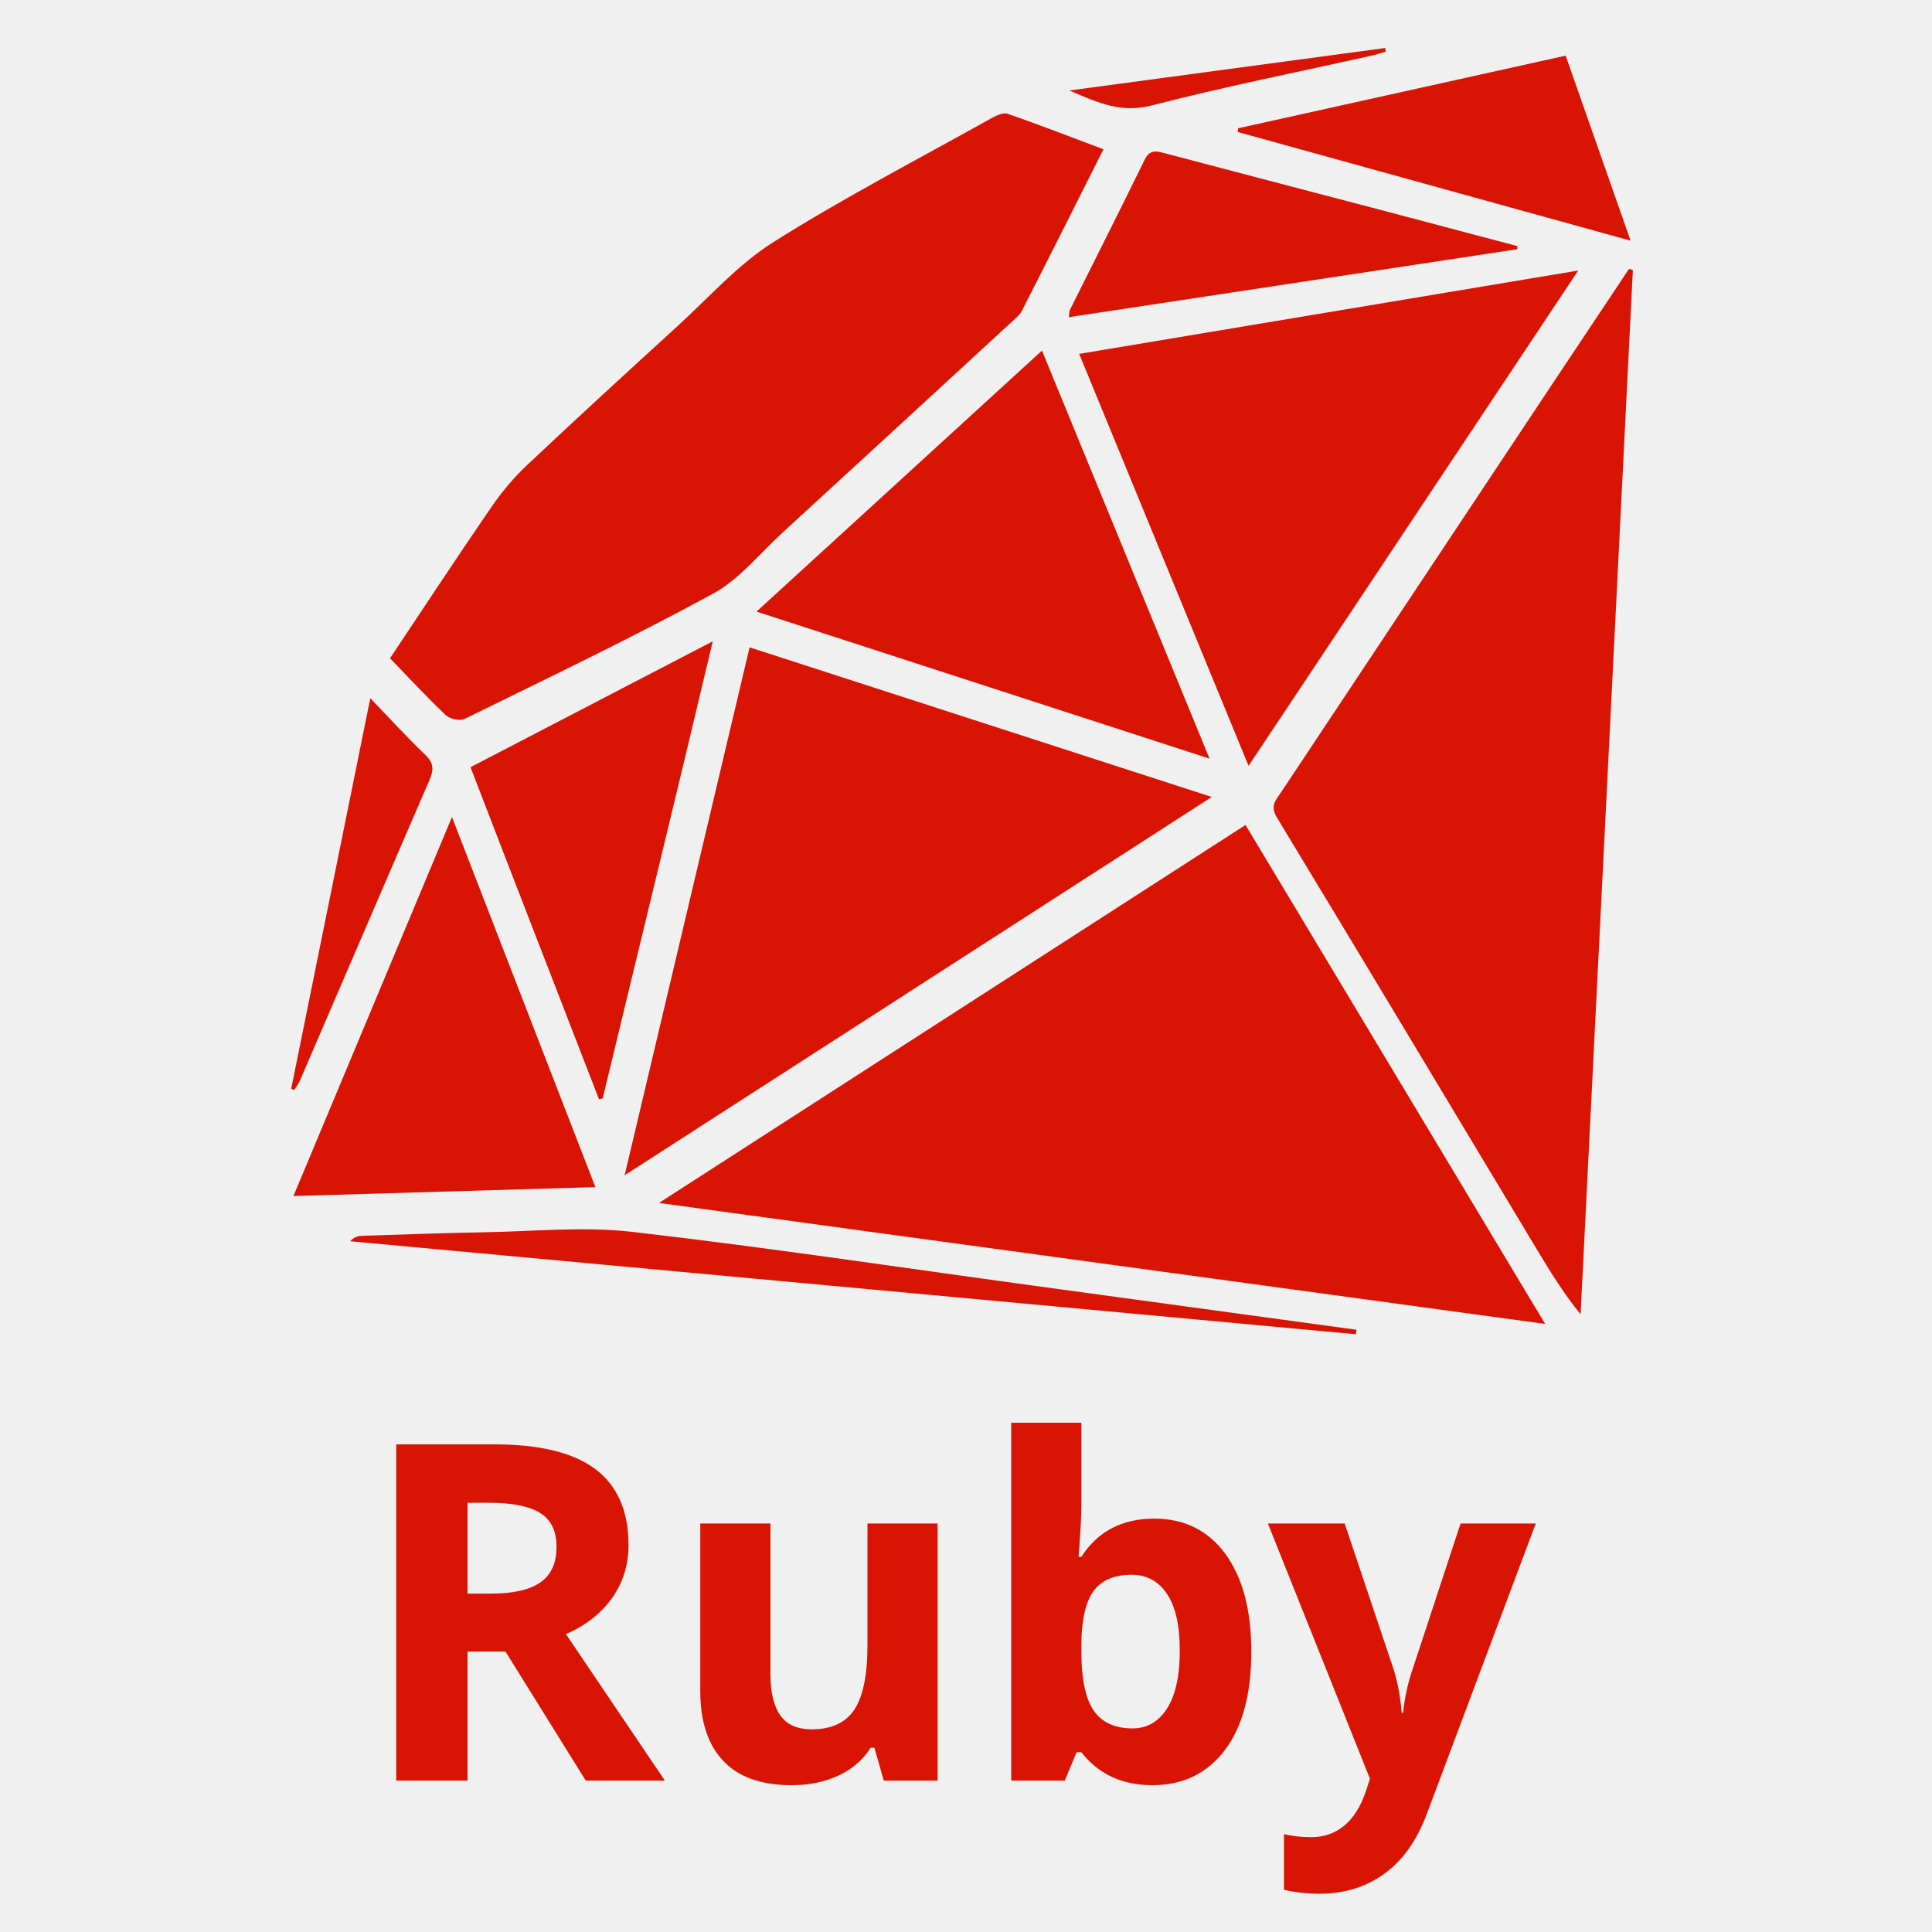
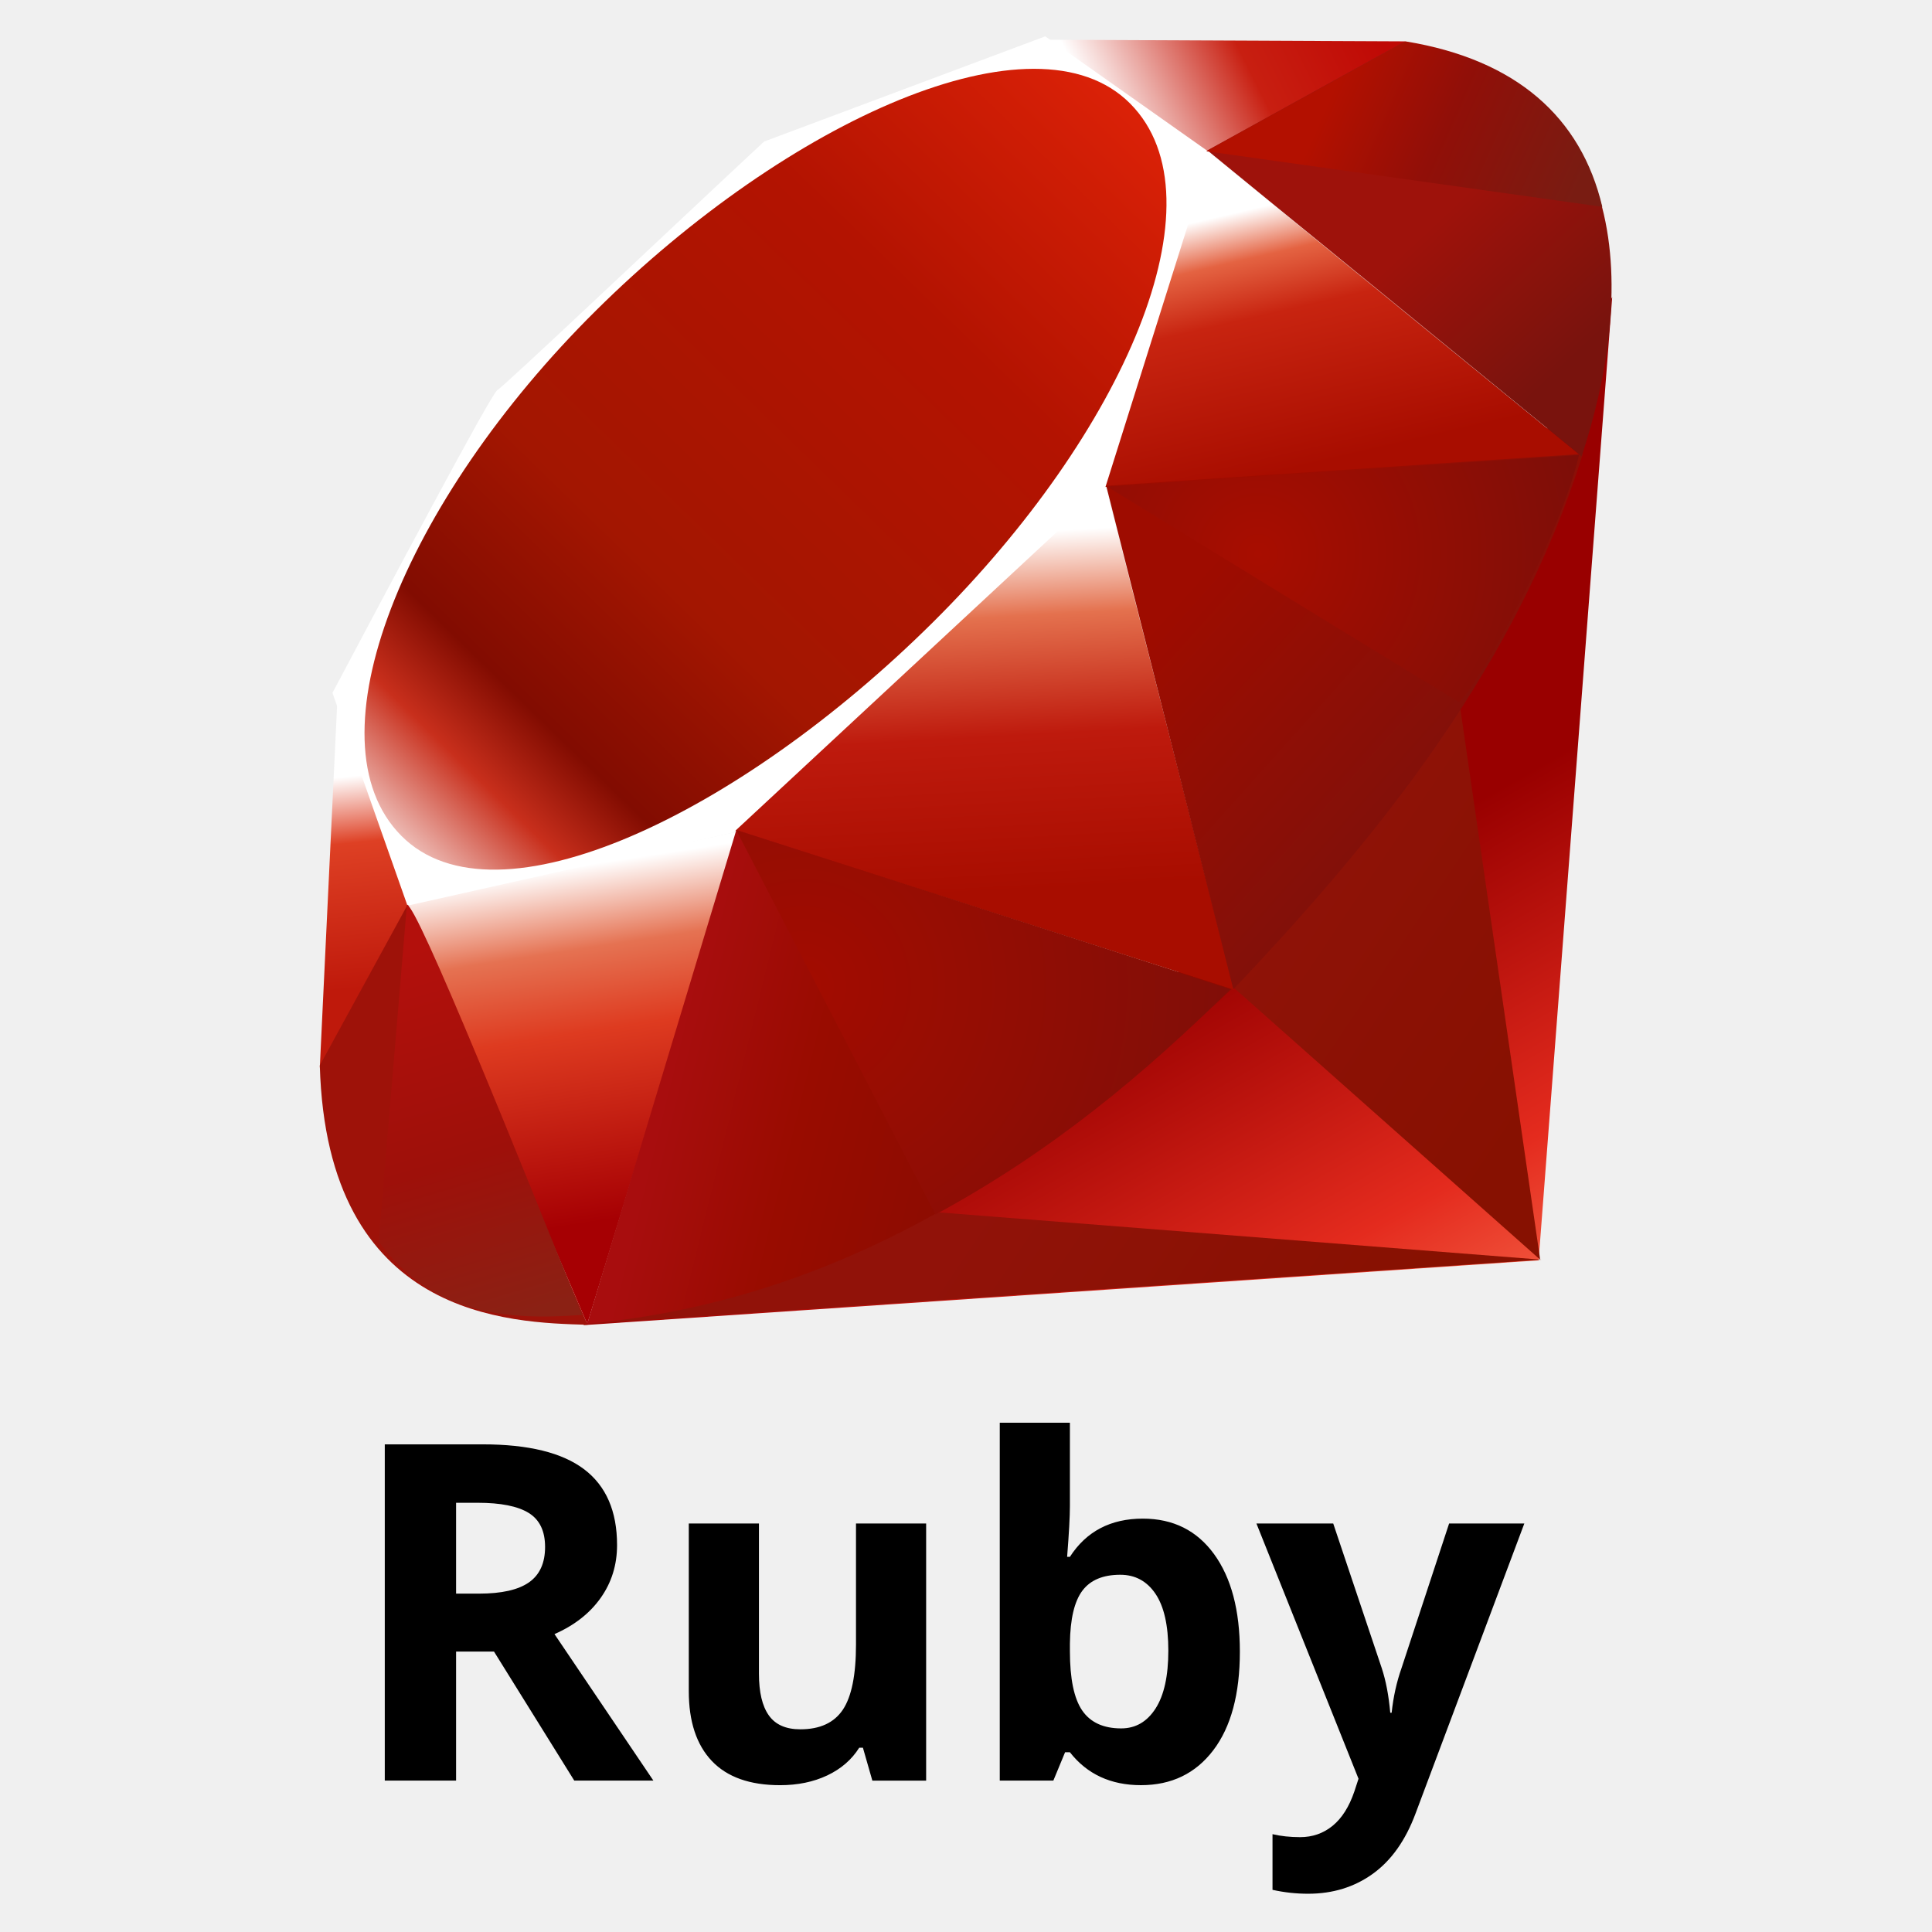
<svg xmlns="http://www.w3.org/2000/svg" viewBox="0 0 128 128">
-   <path fill="#D91404" d="M82.518 54.655c-12.92 8.326-25.722 16.577-38.862 25.043 19.678 2.687 39.005 5.325 58.715 8.016-6.714-11.181-13.256-22.074-19.853-33.059zM107.927 17.812c-1.735 2.604-3.473 5.207-5.205 7.813-5.95 8.951-11.898 17.901-17.841 26.855-.331.5-.76.896-.294 1.664 5.744 9.483 11.441 18.996 17.152 28.498.901 1.501 1.813 2.996 2.979 4.436l3.463-69.191-.254-.075zM29.529 47.38c.269.255.94.402 1.251.249 5.509-2.708 11.053-5.355 16.442-8.286 1.756-.954 3.106-2.667 4.621-4.055 5.013-4.597 10.017-9.204 15.021-13.812.307-.283.668-.556.852-.913 1.797-3.513 3.562-7.042 5.391-10.675-2.181-.817-4.248-1.62-6.34-2.35-.284-.099-.73.098-1.04.27-4.843 2.706-9.777 5.267-14.467 8.218-2.347 1.476-4.259 3.651-6.337 5.547-3.347 3.056-6.692 6.119-9.992 9.229-.876.825-1.674 1.768-2.355 2.76-2.258 3.286-4.446 6.619-6.737 10.048 1.282 1.326 2.445 2.592 3.69 3.77zM49.662 42.887c-2.739 11.577-5.465 23.088-8.279 34.978 13.199-8.504 26.093-16.812 38.901-25.065-10.193-3.3-20.354-6.589-30.622-9.913zM71.499 23.446l11.22 27.292c7.324-11.001 14.502-21.785 21.843-32.815-11.151 1.863-22.036 3.681-33.063 5.523zM50.122 40.519c10.042 3.261 19.885 6.456 30.012 9.743-3.761-9.163-7.393-18.005-11.101-27.035l-18.911 17.292zM29.944 54.131l-10.504 25.109c6.731-.199 13.257-.392 20.005-.591-3.168-8.176-6.274-16.192-9.501-24.518zM39.683 72.826l.248-.054c2.401-9.988 4.838-19.907 7.291-30.284-5.47 2.842-10.688 5.554-16.05 8.341 2.735 7.112 5.653 14.612 8.511 21.997zM100.525 16.304c-3.195-.846-6.387-1.696-9.585-2.536-4.593-1.207-9.19-2.401-13.781-3.62-.573-.152-.989-.251-1.326.44-1.622 3.324-3.296 6.624-4.944 9.935-.051.103-.041.237-.08.492 9.948-1.507 19.83-3.005 29.71-4.502l.006-.209zM81.993 8.742c8.579 2.374 17.158 4.747 26.037 7.203l-4.302-12.258c-7.29 1.617-14.493 3.214-21.696 4.811l-.039.244zM89.875 88.1l-21.361-2.916c-8.873-1.211-17.73-2.544-26.623-3.569-3.225-.371-6.536-.029-9.806.026-2.687.046-5.374.148-8.06.233-.277.008-.553.064-.828.361 22.21 2.054 44.422 4.107 66.631 6.162l.047-.297zM19.878 71.576c2.864-6.641 5.712-13.287 8.586-19.922.288-.667.267-1.118-.296-1.653-1.203-1.145-2.319-2.378-3.634-3.744l-5.241 25.871.193.092c.133-.214.294-.414.392-.644zM76.29 6.989c4.827-1.246 9.724-2.218 14.592-3.305.314-.071.622-.175.932-.264l-.047-.238-20.916 2.813c1.965.859 3.478 1.5 5.439.994zM30.975 109.422v8.547h-4.724v-22.277h6.491c3.026 0 5.266.551 6.719 1.653s2.18 2.776 2.18 5.02c0 1.311-.361 2.477-1.083 3.497-.721 1.021-1.741 1.822-3.063 2.401l6.553 9.705h-5.242l-5.317-8.547h-2.514zm0-3.84h1.524c1.492 0 2.595-.25 3.306-.747.71-.498 1.066-1.28 1.066-2.346 0-1.057-.363-1.808-1.09-2.255-.726-.447-1.851-.671-3.374-.671h-1.433v6.019zM58.553 117.969l-.624-2.179h-.244c-.498.793-1.204 1.404-2.117 1.836-.915.432-1.957.647-3.124.647-2.002 0-3.51-.535-4.526-1.607s-1.523-2.613-1.523-4.624v-11.108h4.647v9.95c0 1.229.219 2.151.656 2.766.436.615 1.131.921 2.086.921 1.301 0 2.24-.435 2.819-1.302.579-.869.869-2.308.869-4.319v-8.015h4.647v17.035h-3.566zM76.472 100.613c2.011 0 3.586.786 4.725 2.355 1.137 1.569 1.705 3.72 1.705 6.453 0 2.813-.587 4.992-1.759 6.535-1.174 1.545-2.771 2.316-4.793 2.316-2.001 0-3.57-.727-4.708-2.18h-.32l-.776 1.875h-3.551v-23.707h4.647v5.516c0 .701-.062 1.823-.184 3.368h.184c1.086-1.686 2.697-2.531 4.83-2.531zm-1.494 3.719c-1.147 0-1.985.353-2.513 1.059-.528.707-.804 1.872-.823 3.498v.502c0 1.829.271 3.139.814 3.932.544.792 1.405 1.188 2.584 1.188.954 0 1.713-.44 2.277-1.318s.846-2.156.846-3.832c0-1.676-.285-2.934-.854-3.772-.568-.838-1.345-1.257-2.331-1.257zM83.999 100.934h5.089l3.215 9.584c.274.833.463 1.818.563 2.956h.092c.111-1.046.329-2.032.654-2.956l3.154-9.584h4.982l-7.207 19.214c-.66 1.777-1.602 3.108-2.825 3.992-1.225.884-2.654 1.325-4.29 1.325-.803 0-1.59-.086-2.361-.259v-3.687c.559.131 1.168.197 1.828.197.822 0 1.541-.251 2.156-.754.615-.502 1.095-1.261 1.439-2.277l.274-.839-6.763-16.912z" />
+   <path d="M30.217 109.422v8.547h-4.724v-22.277h6.491c3.026 0 5.266.551 6.719 1.653 1.453 1.103 2.179 2.776 2.179 5.02 0 1.311-.361 2.477-1.083 3.497-.721 1.021-1.742 1.822-3.063 2.401l6.552 9.705h-5.242l-5.317-8.547h-2.512zm0-3.84h1.524c1.492 0 2.595-.25 3.306-.747.71-.498 1.066-1.28 1.066-2.346 0-1.057-.363-1.808-1.089-2.255-.726-.447-1.851-.671-3.375-.671h-1.432v6.019zM57.795 117.969l-.625-2.179h-.244c-.498.793-1.205 1.404-2.118 1.836-.915.432-1.957.647-3.124.647-2.002 0-3.509-.535-4.526-1.607-1.016-1.072-1.524-2.613-1.524-4.624v-11.108h4.648v9.95c0 1.229.218 2.151.656 2.766.436.615 1.131.921 2.086.921 1.301 0 2.24-.435 2.819-1.302.579-.869.869-2.308.869-4.319v-8.015h4.647v17.035h-3.564zM75.713 100.613c2.011 0 3.586.786 4.725 2.355 1.137 1.569 1.706 3.72 1.706 6.453 0 2.813-.587 4.992-1.759 6.535-1.173 1.545-2.771 2.316-4.793 2.316-2 0-3.57-.727-4.708-2.18h-.32l-.776 1.875h-3.551v-23.707h4.647v5.516c0 .701-.062 1.823-.184 3.368h.184c1.086-1.686 2.697-2.531 4.829-2.531zm-1.493 3.719c-1.147 0-1.985.353-2.513 1.059-.528.707-.803 1.872-.823 3.498v.502c0 1.829.271 3.139.814 3.932.544.792 1.405 1.188 2.583 1.188.955 0 1.713-.44 2.278-1.318.564-.878.846-2.156.846-3.832 0-1.676-.286-2.934-.854-3.772-.568-.838-1.345-1.257-2.331-1.257zM83.241 100.934h5.088l3.215 9.584c.275.833.463 1.818.564 2.956h.092c.111-1.046.329-2.032.654-2.956l3.154-9.584h4.983l-7.207 19.214c-.661 1.777-1.602 3.108-2.826 3.992-1.225.884-2.654 1.325-4.29 1.325-.803 0-1.59-.086-2.361-.259v-3.687c.558.131 1.167.197 1.828.197.822 0 1.541-.251 2.156-.754.615-.502 1.095-1.261 1.44-2.277l.274-.839-6.764-16.912z" />
+   <linearGradient id="a" gradientUnits="userSpaceOnUse" x1="143.917" y1="2125.439" x2="125.854" y2="2157.331" gradientTransform="matrix(1 0 0 -1 -47.5 2221)">
+     <stop offset="0" stop-color="#FB7655" />
+     <stop offset="0" stop-color="#FB7655" />
+     <stop offset=".41" stop-color="#E42B1E" />
+     <stop offset=".99" stop-color="#900" />
+     <stop offset="1" stop-color="#900" />
+   </linearGradient>
+   <path fill="url(#a)" d="M87.524 58.767l-48.886 29.028 63.3-4.294 4.875-63.828z" />
+   <linearGradient id="b" gradientUnits="userSpaceOnUse" x1="152.913" y1="2152.229" x2="129.634" y2="2167.85" gradientTransform="matrix(1 0 0 -1 -47.5 2221)">
+     <stop offset="0" stop-color="#871101" />
+     <stop offset="0" stop-color="#871101" />
+     <stop offset=".99" stop-color="#911209" />
+     <stop offset="1" stop-color="#911209" />
+   </linearGradient>
+   <path fill="url(#b)" d="M102.041 83.457l-5.441-37.552-14.818 19.57z" />
+   <linearGradient id="c" gradientUnits="userSpaceOnUse" x1="134.287" y1="2124.472" x2="111.008" y2="2140.093" gradientTransform="matrix(1 0 0 -1 -47.5 2221)">
+     <stop offset="0" stop-color="#871101" />
+     <stop offset="0" stop-color="#871101" />
+     <stop offset=".99" stop-color="#911209" />
+     <stop offset="1" stop-color="#911209" />
+   </linearGradient>
+   <path fill="url(#c)" d="M102.114 83.457l-39.858-3.129-23.405 7.385z" />
+   <linearGradient id="d" gradientUnits="userSpaceOnUse" x1="85.411" y1="2163.54" x2="89.02" y2="2140.086" gradientTransform="matrix(1 0 0 -1 -47.5 2221)">
+     <stop offset="0" stop-color="#fff" />
+     <stop offset="0" stop-color="#fff" />
+     <stop offset=".23" stop-color="#E57252" />
+     <stop offset=".46" stop-color="#DE3B20" />
+     <stop offset=".99" stop-color="#A60003" />
+     <stop offset="1" stop-color="#A60003" />
+   </linearGradient>
+   <path fill="url(#d)" d="M38.906 87.722l9.957-32.62-21.91 4.686z" />
+   <linearGradient id="e" gradientUnits="userSpaceOnUse" x1="110.233" y1="2185.439" x2="111.563" y2="2161.502" gradientTransform="matrix(1 0 0 -1 -47.5 2221)">
+     <stop offset="0" stop-color="#fff" />
+     <stop offset="0" stop-color="#fff" />
+     <stop offset=".23" stop-color="#E4714E" />
+     <stop offset=".56" stop-color="#BE1A0D" />
+     <stop offset=".99" stop-color="#A80D00" />
+     <stop offset="1" stop-color="#A80D00" />
+   </linearGradient>
+   <path fill="url(#e)" d="M81.777 65.582l-9.162-35.887-26.219 24.577z" />
+   <linearGradient id="f" gradientUnits="userSpaceOnUse" x1="132.261" y1="2207.563" x2="136.242" y2="2190.407" gradientTransform="matrix(1 0 0 -1 -47.5 2221)">
+     <stop offset="0" stop-color="#fff" />
+     <stop offset="0" stop-color="#fff" />
+     <stop offset=".18" stop-color="#E46342" />
+     <stop offset=".4" stop-color="#C82410" />
+     <stop offset=".99" stop-color="#A80D00" />
+     <stop offset="1" stop-color="#A80D00" />
+   </linearGradient>
+   <path fill="url(#f)" d="M104.734 30.201l-24.785-20.243-6.901 22.313z" />
+   <linearGradient id="g" gradientUnits="userSpaceOnUse" x1="120.105" y1="2213.604" x2="137.258" y2="2222.18" gradientTransform="matrix(1 0 0 -1 -47.5 2221)">
+     <stop offset="0" stop-color="#fff" />
+     <stop offset="0" stop-color="#fff" />
+     <stop offset=".54" stop-color="#C81F11" />
+     <stop offset=".99" stop-color="#BF0905" />
+     <stop offset="1" stop-color="#BF0905" />
+   </linearGradient>
+   <path fill="url(#g)" d="M93.142 2.741l-14.576 8.056-9.197-8.164z" />
+   <linearGradient id="h" gradientUnits="userSpaceOnUse" x1="70.375" y1="2169.518" x2="71.787" y2="2155.382" gradientTransform="matrix(1 0 0 -1 -47.5 2221)">
+     <stop offset="0" stop-color="#fff" />
+     <stop offset="0" stop-color="#fff" />
+     <stop offset=".31" stop-color="#DE4024" />
+     <stop offset=".99" stop-color="#BF190B" />
+     <stop offset="1" stop-color="#BF190B" />
+   </linearGradient>
+   <path fill="url(#h)" d="M21.188 70.73l6.107-11.137-4.941-13.267z" />
+   <path fill="#fff" d="M22.026 45.905l4.97 14.098 21.595-4.845 24.655-22.913 6.958-22.1-10.955-7.737-18.627 6.971c-5.868 5.458-17.256 16.258-17.667 16.461-.406.208-7.519 13.653-10.929 20.065z" />
+   <linearGradient id="i" gradientUnits="userSpaceOnUse" x1="60.669" y1="2151.563" x2="127.036" y2="2219.806" gradientTransform="matrix(1 0 0 -1 -47.5 2221)">
+     <stop offset="0" stop-color="#BD0012" />
+     <stop offset="0" stop-color="#BD0012" />
+     <stop offset=".07" stop-color="#fff" />
+     <stop offset=".17" stop-color="#fff" />
+     <stop offset=".27" stop-color="#C82F1C" />
+     <stop offset=".33" stop-color="#820C01" />
+     <stop offset=".46" stop-color="#A31601" />
+     <stop offset=".72" stop-color="#B31301" />
+     <stop offset=".99" stop-color="#E82609" />
+     <stop offset="1" stop-color="#E82609" />
+   </linearGradient>
+   <path fill="url(#i)" d="M39.477 20.581c12.719-12.611 29.115-20.061 35.407-13.712 6.289 6.348-.38 21.776-13.099 34.382-12.718 12.607-28.912 20.468-35.199 14.119-6.294-6.344.173-22.183 12.891-34.789z" />
+   <linearGradient id="j" gradientUnits="userSpaceOnUse" x1="111.505" y1="2144.677" x2="91.514" y2="2149.611" gradientTransform="matrix(1 0 0 -1 -47.5 2221)">
+     <stop offset="0" stop-color="#8C0C01" />
+     <stop offset="0" stop-color="#8C0C01" />
+     <stop offset=".54" stop-color="#990C00" />
+     <stop offset=".99" stop-color="#A80D0E" />
+     <stop offset="1" stop-color="#A80D0E" />
+   </linearGradient>
+   <path fill="url(#j)" d="M38.906 87.709l9.879-32.724 32.811 10.541c-11.864 11.125-25.058 20.528-42.69 22.183z" />
+   <linearGradient id="k" gradientUnits="userSpaceOnUse" x1="145.839" y1="2168.67" x2="128.08" y2="2184.586" gradientTransform="matrix(1 0 0 -1 -47.5 2221)">
+     <stop offset="0" stop-color="#7E110B" />
+     <stop offset="0" stop-color="#7E110B" />
+     <stop offset=".99" stop-color="#9E0C00" />
+     <stop offset="1" stop-color="#9E0C00" />
+   </linearGradient>
+   <path fill="url(#k)" d="M73.289 32.181l8.423 33.363c9.91-10.419 18.804-21.621 23.159-35.476l-31.582 2.113z" />
+   <linearGradient id="l" gradientUnits="userSpaceOnUse" x1="152.364" y1="2197.874" x2="143.518" y2="2207.331" gradientTransform="matrix(1 0 0 -1 -47.5 2221)">
+     <stop offset="0" stop-color="#79130D" />
+     <stop offset="0" stop-color="#79130D" />
+     <stop offset=".99" stop-color="#9E120B" />
+     <stop offset="1" stop-color="#9E120B" />
+   </linearGradient>
+   <path fill="url(#l)" d="M104.785 30.236c3.371-10.174 4.148-24.768-11.746-27.477l-13.043 7.204 24.789 20.273z" />
+   <path fill="#9E1209" d="M21.188 70.583c.467 16.789 12.581 17.04 17.741 17.188l-11.92-27.837-5.821 10.649z" />
+   <radialGradient id="m" cx="130.847" cy="2184.281" r="21.762" gradientTransform="matrix(1 0 0 -1 -47.5 2221)" gradientUnits="userSpaceOnUse">
+     <stop offset="0" stop-color="#A80D00" />
+     <stop offset="0" stop-color="#A80D00" />
+     <stop offset=".99" stop-color="#7E0E08" />
+     <stop offset="1" stop-color="#7E0E08" />
+   </radialGradient>
+   <path fill="url(#m)" d="M73.337 32.232c7.615 4.68 22.96 14.08 23.271 14.253.484.272 6.617-10.342 8.008-16.34l-31.279 2.087z" />
+   <radialGradient id="n" cx="100.707" cy="2155.602" r="28.932" gradientTransform="matrix(1 0 0 -1 -47.5 2221)" gradientUnits="userSpaceOnUse">
+     <stop offset="0" stop-color="#A30C00" />
+     <stop offset="0" stop-color="#A30C00" />
+     <stop offset=".99" stop-color="#800E08" />
+     <stop offset="1" stop-color="#800E08" />
+   </radialGradient>
+   <path fill="url(#n)" d="M48.772 54.986l13.207 25.48c7.81-4.235 13.924-9.395 19.526-14.922l-32.733-10.558z" />
+   <linearGradient id="o" gradientUnits="userSpaceOnUse" x1="80.214" y1="2133.309" x2="73.005" y2="2157.766" gradientTransform="matrix(1 0 0 -1 -47.5 2221)">
+     <stop offset="0" stop-color="#8B2114" />
+     <stop offset="0" stop-color="#8B2114" />
+     <stop offset=".43" stop-color="#9E100A" />
+     <stop offset=".99" stop-color="#B3100C" />
+     <stop offset="1" stop-color="#B3100C" />
+   </linearGradient>
+   <path fill="url(#o)" d="M26.957 59.969l-1.872 22.282c3.532 4.823 8.389 5.241 13.485 4.866-3.687-9.175-11.051-27.521-11.613-27.148z" />
+   <linearGradient id="p" gradientUnits="userSpaceOnUse" x1="135.518" y1="2214.356" x2="151.68" y2="2207.222" gradientTransform="matrix(1 0 0 -1 -47.5 2221)">
+     <stop offset="0" stop-color="#B31000" />
+     <stop offset="0" stop-color="#B31000" />
+     <stop offset=".44" stop-color="#910F08" />
+     <stop offset=".99" stop-color="#791C12" />
+     <stop offset="1" stop-color="#791C12" />
+   </linearGradient>
+   <path fill="url(#p)" d="M79.919 10.02l26.237 3.683c-1.401-5.935-5.701-9.763-13.03-10.961l-13.207 7.278z" />
</svg>
